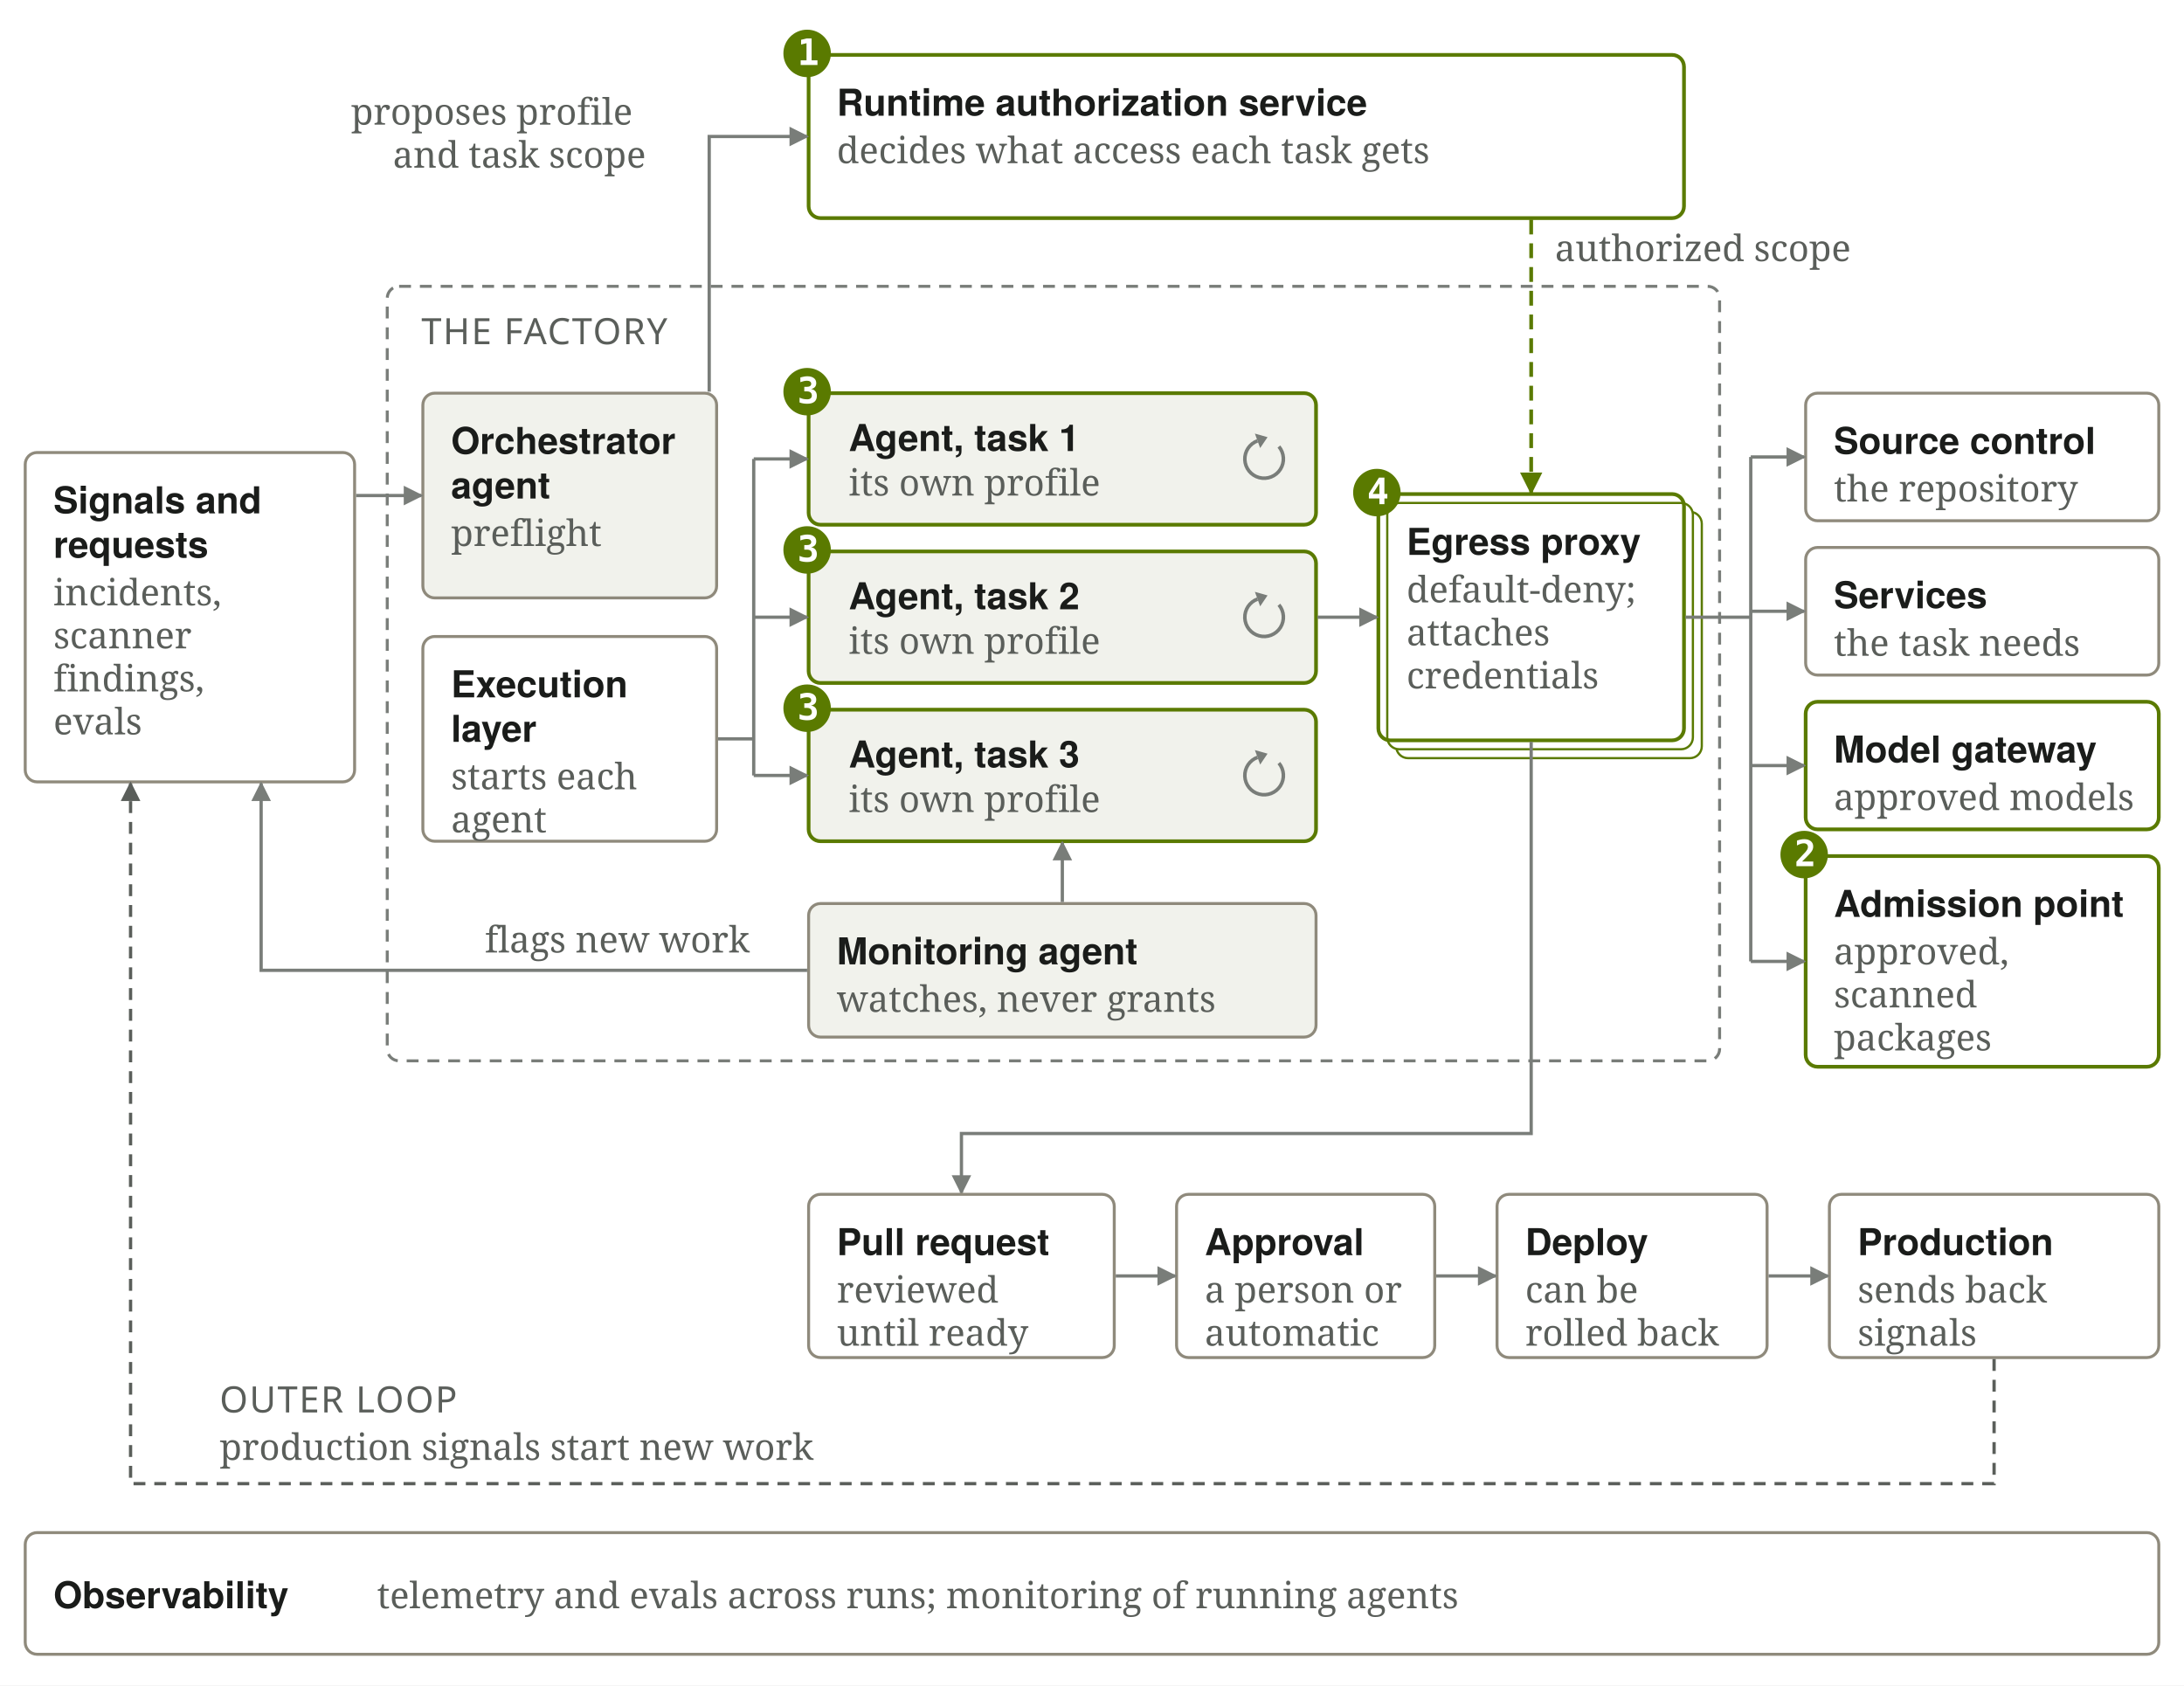
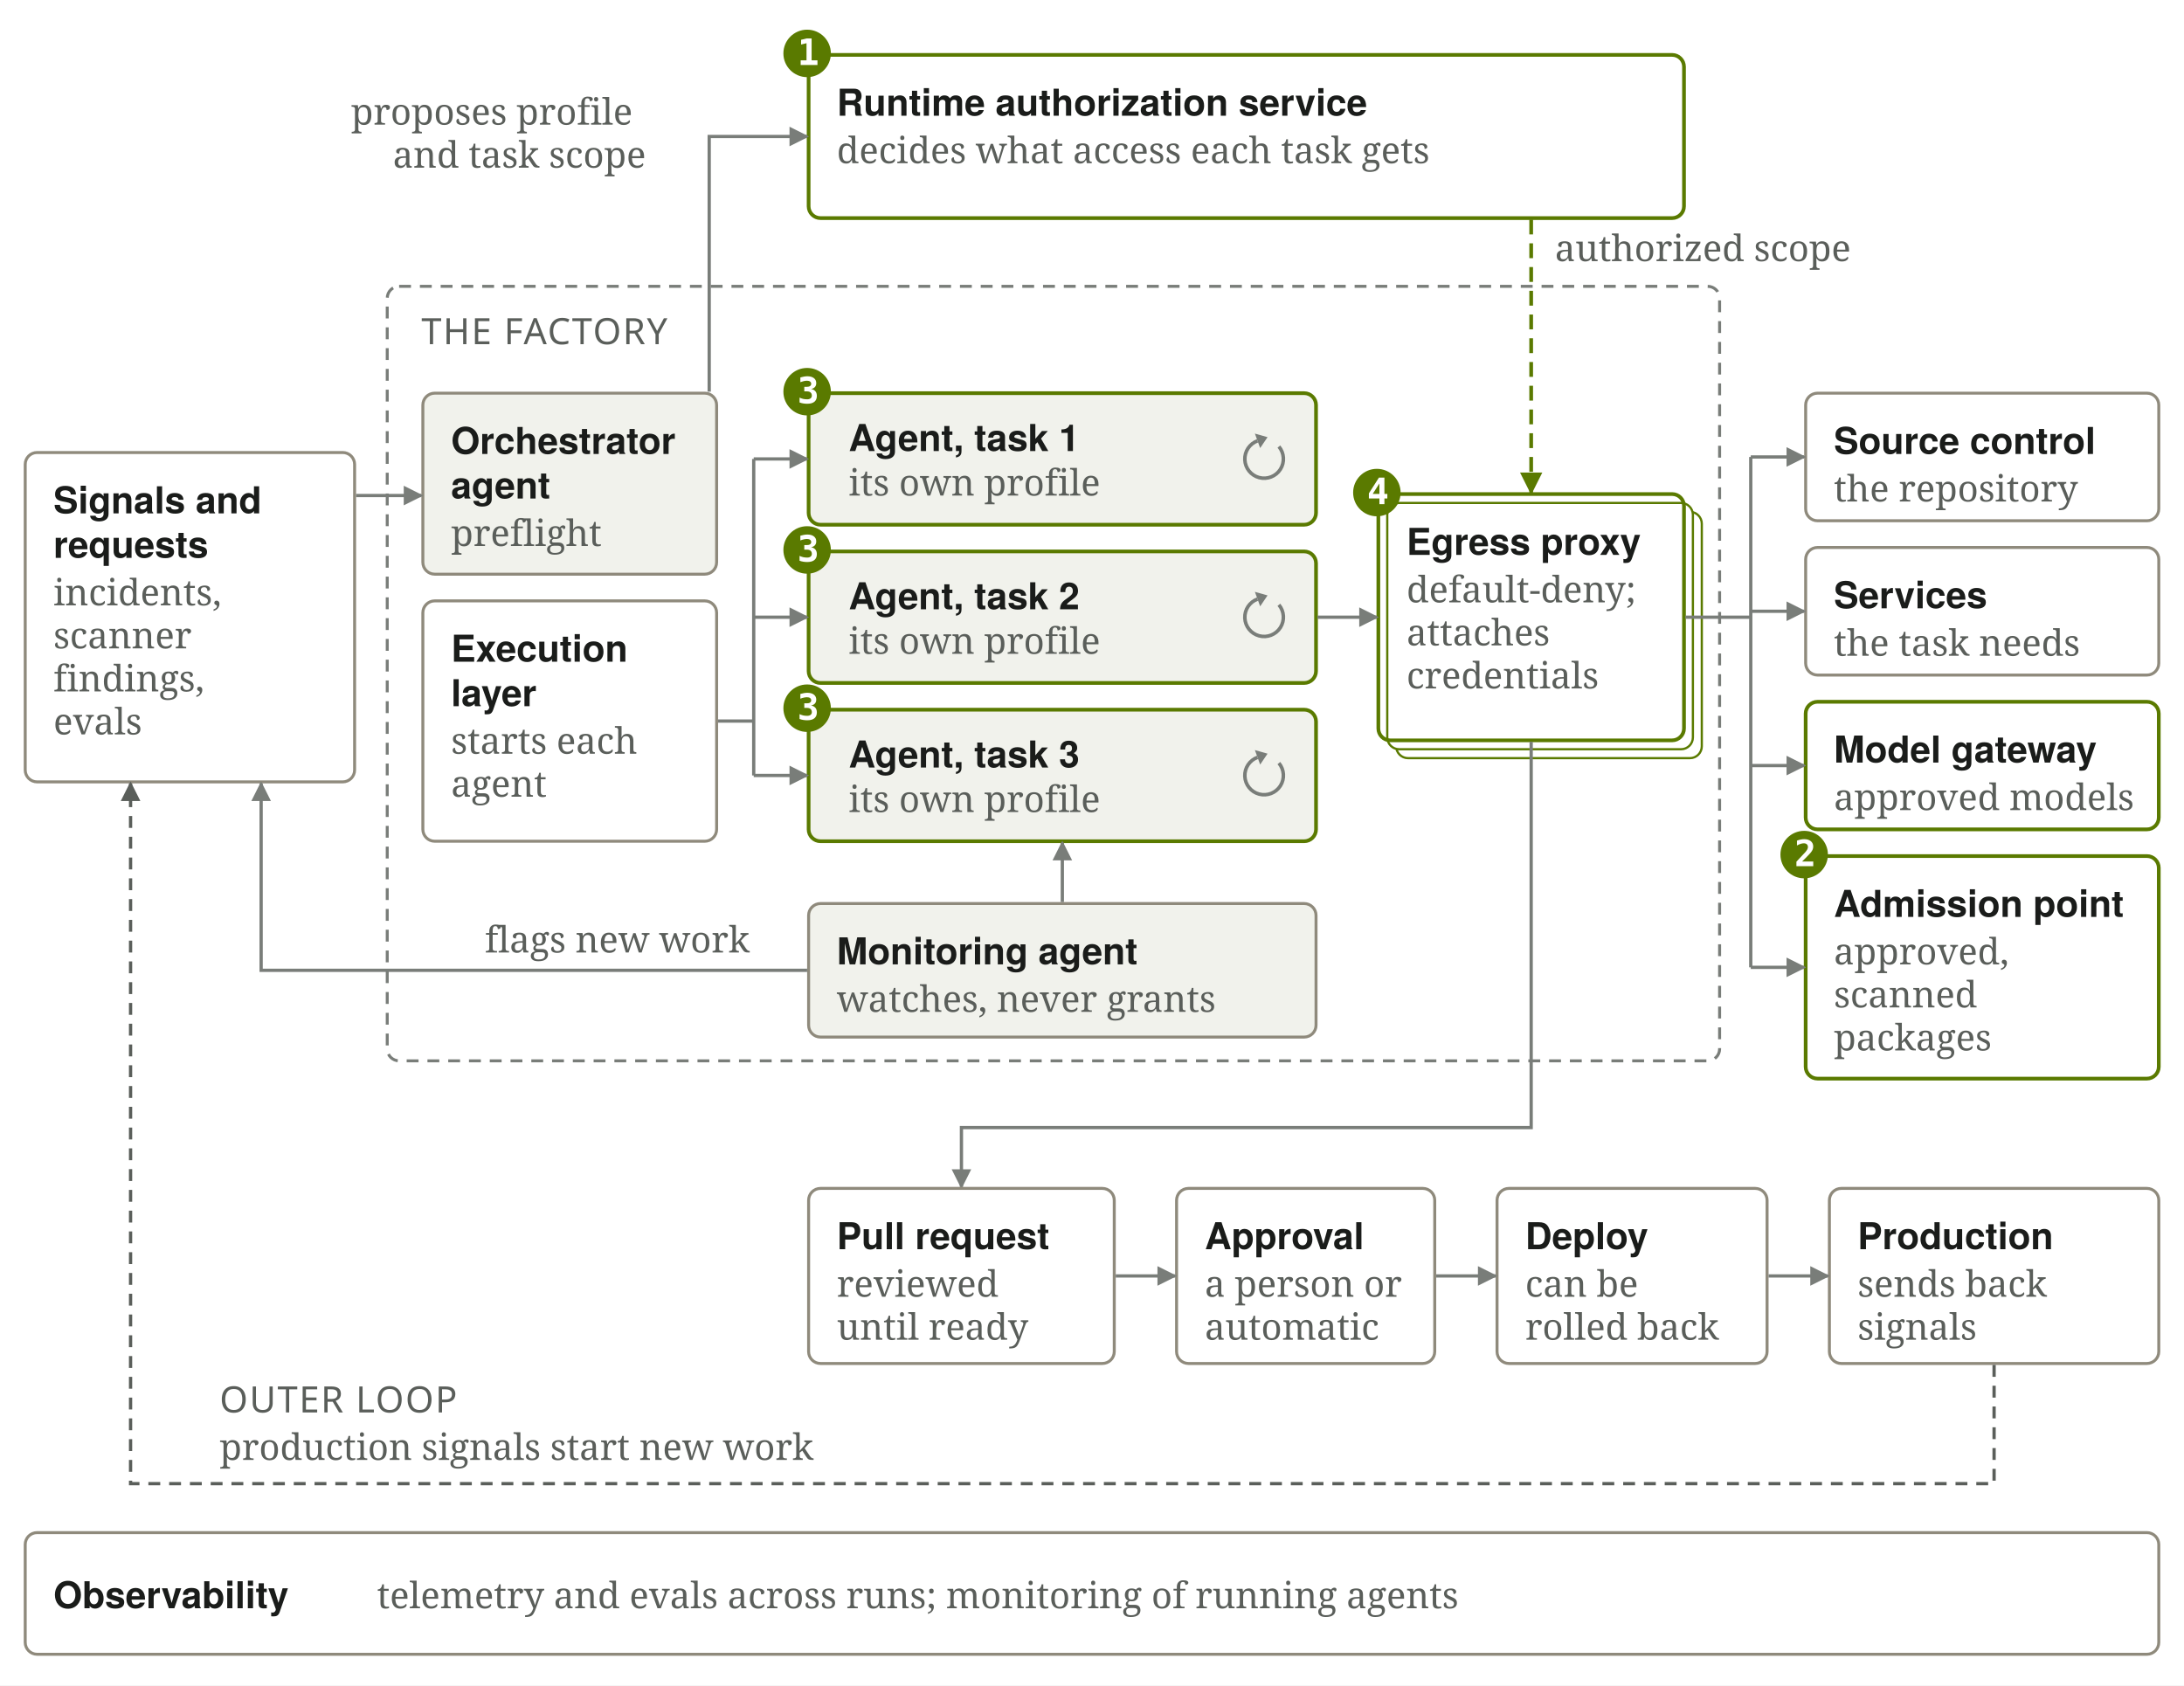
<svg xmlns="http://www.w3.org/2000/svg" viewBox="0 0 736 568" width="736" height="568" role="img" aria-labelledby="sf5-t sf5-d">
  <rect width="736" height="568" fill="#FFFFFF" />
  <defs>
    <marker id="sf5-a" viewBox="0 0 10 10" refX="9" refY="5" markerWidth="6" markerHeight="6" orient="auto-start-reverse">
      <path d="M0 0 L10 5 L0 10 z" fill="#797D79" />
    </marker>
    <marker id="sf5-g" viewBox="0 0 10 10" refX="9" refY="5" markerWidth="6" markerHeight="6" orient="auto-start-reverse">
      <path d="M0 0 L10 5 L0 10 z" fill="#5A7A00" />
    </marker>
    <marker id="sf5-s" viewBox="0 0 10 10" refX="9" refY="5" markerWidth="6" markerHeight="6" orient="auto-start-reverse">
      <path d="M0 0 L10 5 L0 10 z" fill="#5A5E5A" />
    </marker>
  </defs>
  <g transform="translate(8 8)">
    <rect x="264.5" y="10.5" width="295" height="55" rx="4" fill="none" stroke="#5A7A00" stroke-width="1.25" />
    <circle cx="264" cy="10" r="8" fill="#5A7A00" />
    <text x="260.7" y="13.9" font-family="'IBM Plex Mono',ui-monospace,'SF Mono',Menlo,Consolas,monospace" font-size="12.25" fill="#FFFFFF" font-weight="600">1</text>
    <text x="274" y="31" font-family="Figtree,'Avenir Next','Helvetica Neue',sans-serif" font-size="12.5" fill="#1A1C1A" font-weight="600">Runtime authorization service</text>
    <text x="274" y="47.0" font-family="'IBM Plex Serif',Charter,Georgia,serif" font-size="12.25" fill="#5A5E5A" font-weight="400">decides what access each task gets</text>
    <path d="M508 66 L508 158" fill="none" stroke="#5A7A00" stroke-width="1.25" stroke-dasharray="5 3" marker-end="url(#sf5-g)" />
    <text x="516.0" y="80" font-family="'IBM Plex Serif',Charter,Georgia,serif" font-size="12.25" fill="#5A5E5A" font-weight="400">authorized scope</text>
    <rect x="122.5" y="88.5" width="449" height="261" rx="4" fill="none" stroke="#797D79" stroke-width="1" stroke-dasharray="4 3" />
    <text x="134" y="108" font-family="'Chakra Petch','Avenir Next',sans-serif" font-size="12.25" fill="#5A5E5A" font-weight="500" letter-spacing="0.04em">THE FACTORY</text>
    <rect x="0.5" y="144.5" width="111" height="111" rx="4" fill="none" stroke="#8F8A7C" stroke-width="1" />
    <text x="10" y="165" font-family="Figtree,'Avenir Next','Helvetica Neue',sans-serif" font-size="12.5" fill="#1A1C1A" font-weight="600">Signals and</text>
    <text x="10" y="180" font-family="Figtree,'Avenir Next','Helvetica Neue',sans-serif" font-size="12.5" fill="#1A1C1A" font-weight="600">requests</text>
    <text x="10" y="196.0" font-family="'IBM Plex Serif',Charter,Georgia,serif" font-size="12.25" fill="#5A5E5A" font-weight="400">incidents,</text>
    <text x="10" y="210.5" font-family="'IBM Plex Serif',Charter,Georgia,serif" font-size="12.25" fill="#5A5E5A" font-weight="400">scanner</text>
    <text x="10" y="225.0" font-family="'IBM Plex Serif',Charter,Georgia,serif" font-size="12.25" fill="#5A5E5A" font-weight="400">findings,</text>
    <text x="10" y="239.5" font-family="'IBM Plex Serif',Charter,Georgia,serif" font-size="12.25" fill="#5A5E5A" font-weight="400">evals</text>
-     <rect x="134.5" y="124.5" width="99" height="69" rx="4" fill="#F1F2EC" stroke="#8F8A7C" stroke-width="1" />
+     <rect x="134.5" y="124.5" width="99" height="61" rx="4" fill="#F1F2EC" stroke="#8F8A7C" stroke-width="1" />
    <text x="144" y="145" font-family="Figtree,'Avenir Next','Helvetica Neue',sans-serif" font-size="12.5" fill="#1A1C1A" font-weight="600">Orchestrator</text>
    <text x="144" y="160" font-family="Figtree,'Avenir Next','Helvetica Neue',sans-serif" font-size="12.5" fill="#1A1C1A" font-weight="600">agent</text>
    <text x="144" y="176.0" font-family="'IBM Plex Serif',Charter,Georgia,serif" font-size="12.25" fill="#5A5E5A" font-weight="400">preflight</text>
-     <rect x="134.5" y="206.5" width="99" height="69" rx="4" fill="none" stroke="#8F8A7C" stroke-width="1" />
-     <text x="144" y="227" font-family="Figtree,'Avenir Next','Helvetica Neue',sans-serif" font-size="12.5" fill="#1A1C1A" font-weight="600">Execution</text>
-     <text x="144" y="242" font-family="Figtree,'Avenir Next','Helvetica Neue',sans-serif" font-size="12.5" fill="#1A1C1A" font-weight="600">layer</text>
-     <text x="144" y="258.0" font-family="'IBM Plex Serif',Charter,Georgia,serif" font-size="12.25" fill="#5A5E5A" font-weight="400">starts each</text>
-     <text x="144" y="272.5" font-family="'IBM Plex Serif',Charter,Georgia,serif" font-size="12.25" fill="#5A5E5A" font-weight="400">agent</text>
+     <rect x="134.5" y="194.5" width="99" height="81" rx="4" fill="none" stroke="#8F8A7C" stroke-width="1" />
+     <text x="144" y="215" font-family="Figtree,'Avenir Next','Helvetica Neue',sans-serif" font-size="12.5" fill="#1A1C1A" font-weight="600">Execution</text>
+     <text x="144" y="230" font-family="Figtree,'Avenir Next','Helvetica Neue',sans-serif" font-size="12.5" fill="#1A1C1A" font-weight="600">layer</text>
+     <text x="144" y="246.0" font-family="'IBM Plex Serif',Charter,Georgia,serif" font-size="12.25" fill="#5A5E5A" font-weight="400">starts each</text>
+     <text x="144" y="260.5" font-family="'IBM Plex Serif',Charter,Georgia,serif" font-size="12.25" fill="#5A5E5A" font-weight="400">agent</text>
    <path d="M112 159 L134 159" fill="none" stroke="#797D79" stroke-width="1.1" marker-end="url(#sf5-a)" />
    <path d="M231 124 L231 38 L264 38" fill="none" stroke="#797D79" stroke-width="1.1" marker-end="url(#sf5-a)" />
    <text x="110.3" y="34" font-family="'IBM Plex Serif',Charter,Georgia,serif" font-size="12.25" fill="#5A5E5A" font-weight="400">proposes profile</text>
    <text x="124.388" y="48.5" font-family="'IBM Plex Serif',Charter,Georgia,serif" font-size="12.25" fill="#5A5E5A" font-weight="400">and task scope</text>
    <rect x="264.5" y="124.5" width="171" height="44.333" rx="4" fill="#F1F2EC" stroke="#5A7A00" stroke-width="1.25" />
    <circle cx="264" cy="124.0" r="8" fill="#5A7A00" />
    <text x="260.7" y="127.9" font-family="'IBM Plex Mono',ui-monospace,'SF Mono',Menlo,Consolas,monospace" font-size="12.25" fill="#FFFFFF" font-weight="600">3</text>
    <text x="278" y="144.0" font-family="Figtree,'Avenir Next','Helvetica Neue',sans-serif" font-size="12.5" fill="#1A1C1A" font-weight="600">Agent, task 1</text>
    <text x="278" y="159.0" font-family="'IBM Plex Serif',Charter,Georgia,serif" font-size="12.25" fill="#5A5E5A" font-weight="400">its own profile</text>
    <path d="M422.98 142.49 A6.5 6.5 0 1 1 415.78 140.56" fill="none" stroke="#797D79" stroke-width="1.2" />
    <path d="M419.16 139.33 L416.67 143.00 L414.89 138.12 z" fill="#797D79" />
    <rect x="264.5" y="177.833" width="171" height="44.333" rx="4" fill="#F1F2EC" stroke="#5A7A00" stroke-width="1.25" />
    <circle cx="264" cy="177.333" r="8" fill="#5A7A00" />
    <text x="260.7" y="181.233" font-family="'IBM Plex Mono',ui-monospace,'SF Mono',Menlo,Consolas,monospace" font-size="12.25" fill="#FFFFFF" font-weight="600">3</text>
    <text x="278" y="197.333" font-family="Figtree,'Avenir Next','Helvetica Neue',sans-serif" font-size="12.5" fill="#1A1C1A" font-weight="600">Agent, task 2</text>
    <text x="278" y="212.333" font-family="'IBM Plex Serif',Charter,Georgia,serif" font-size="12.25" fill="#5A5E5A" font-weight="400">its own profile</text>
    <path d="M422.98 195.82 A6.5 6.5 0 1 1 415.78 193.89" fill="none" stroke="#797D79" stroke-width="1.2" />
    <path d="M419.16 192.66 L416.67 196.34 L414.89 191.45 z" fill="#797D79" />
    <rect x="264.5" y="231.167" width="171" height="44.333" rx="4" fill="#F1F2EC" stroke="#5A7A00" stroke-width="1.25" />
    <circle cx="264" cy="230.667" r="8" fill="#5A7A00" />
    <text x="260.7" y="234.567" font-family="'IBM Plex Mono',ui-monospace,'SF Mono',Menlo,Consolas,monospace" font-size="12.25" fill="#FFFFFF" font-weight="600">3</text>
    <text x="278" y="250.667" font-family="Figtree,'Avenir Next','Helvetica Neue',sans-serif" font-size="12.5" fill="#1A1C1A" font-weight="600">Agent, task 3</text>
    <text x="278" y="265.667" font-family="'IBM Plex Serif',Charter,Georgia,serif" font-size="12.25" fill="#5A5E5A" font-weight="400">its own profile</text>
    <path d="M422.98 249.16 A6.5 6.5 0 1 1 415.78 247.23" fill="none" stroke="#797D79" stroke-width="1.2" />
    <path d="M419.16 245.99 L416.67 249.67 L414.89 244.78 z" fill="#797D79" />
-     <path d="M234 241 L246 241" fill="none" stroke="#797D79" stroke-width="1.1" />
+     <path d="M234 235 L246 235" fill="none" stroke="#797D79" stroke-width="1.1" />
    <path d="M246 146.667 L246 253.333" fill="none" stroke="#797D79" stroke-width="1.1" />
    <path d="M246 146.667 L264 146.667" fill="none" stroke="#797D79" stroke-width="1.1" marker-end="url(#sf5-a)" />
    <path d="M246 200 L264 200" fill="none" stroke="#797D79" stroke-width="1.1" marker-end="url(#sf5-a)" />
    <path d="M246 253.333 L264 253.333" fill="none" stroke="#797D79" stroke-width="1.1" marker-end="url(#sf5-a)" />
    <rect x="462.5" y="164.5" width="103" height="83" rx="4" fill="#FFFFFF" stroke="#5A7A00" stroke-width="0.75" />
    <rect x="459.5" y="161.5" width="103" height="83" rx="4" fill="#FFFFFF" stroke="#5A7A00" stroke-width="0.75" />
    <rect x="456.5" y="158.5" width="103" height="83" rx="4" fill="none" stroke="#5A7A00" stroke-width="1.25" />
    <circle cx="456" cy="158" r="8" fill="#5A7A00" />
    <text x="452.7" y="161.9" font-family="'IBM Plex Mono',ui-monospace,'SF Mono',Menlo,Consolas,monospace" font-size="12.25" fill="#FFFFFF" font-weight="600">4</text>
    <text x="466" y="179" font-family="Figtree,'Avenir Next','Helvetica Neue',sans-serif" font-size="12.5" fill="#1A1C1A" font-weight="600">Egress proxy</text>
    <text x="466" y="195.0" font-family="'IBM Plex Serif',Charter,Georgia,serif" font-size="12.25" fill="#5A5E5A" font-weight="400">default-deny;</text>
    <text x="466" y="209.5" font-family="'IBM Plex Serif',Charter,Georgia,serif" font-size="12.25" fill="#5A5E5A" font-weight="400">attaches</text>
    <text x="466" y="224.0" font-family="'IBM Plex Serif',Charter,Georgia,serif" font-size="12.25" fill="#5A5E5A" font-weight="400">credentials</text>
    <path d="M436 200 L456 200" fill="none" stroke="#797D79" stroke-width="1.1" marker-end="url(#sf5-a)" />
    <rect x="600.5" y="124.5" width="119" height="43" rx="4" fill="none" stroke="#8F8A7C" stroke-width="1" />
    <text x="610" y="145" font-family="Figtree,'Avenir Next','Helvetica Neue',sans-serif" font-size="12.5" fill="#1A1C1A" font-weight="600">Source control</text>
    <text x="610" y="161.0" font-family="'IBM Plex Serif',Charter,Georgia,serif" font-size="12.25" fill="#5A5E5A" font-weight="400">the repository</text>
    <rect x="600.5" y="176.5" width="119" height="43" rx="4" fill="none" stroke="#8F8A7C" stroke-width="1" />
    <text x="610" y="197" font-family="Figtree,'Avenir Next','Helvetica Neue',sans-serif" font-size="12.5" fill="#1A1C1A" font-weight="600">Services</text>
    <text x="610" y="213.0" font-family="'IBM Plex Serif',Charter,Georgia,serif" font-size="12.25" fill="#5A5E5A" font-weight="400">the task needs</text>
    <rect x="600.5" y="228.5" width="119" height="43" rx="4" fill="none" stroke="#5A7A00" stroke-width="1.25" />
    <text x="610" y="249" font-family="Figtree,'Avenir Next','Helvetica Neue',sans-serif" font-size="12.5" fill="#1A1C1A" font-weight="600">Model gateway</text>
    <text x="610" y="265.0" font-family="'IBM Plex Serif',Charter,Georgia,serif" font-size="12.25" fill="#5A5E5A" font-weight="400">approved models</text>
-     <rect x="600.5" y="280.5" width="119" height="71" rx="4" fill="none" stroke="#5A7A00" stroke-width="1.25" />
+     <rect x="600.5" y="280.5" width="119" height="75" rx="4" fill="none" stroke="#5A7A00" stroke-width="1.25" />
    <circle cx="600" cy="280" r="8" fill="#5A7A00" />
    <text x="596.7" y="283.9" font-family="'IBM Plex Mono',ui-monospace,'SF Mono',Menlo,Consolas,monospace" font-size="12.25" fill="#FFFFFF" font-weight="600">2</text>
    <text x="610" y="301" font-family="Figtree,'Avenir Next','Helvetica Neue',sans-serif" font-size="12.5" fill="#1A1C1A" font-weight="600">Admission point</text>
    <text x="610" y="317.0" font-family="'IBM Plex Serif',Charter,Georgia,serif" font-size="12.25" fill="#5A5E5A" font-weight="400">approved,</text>
    <text x="610" y="331.5" font-family="'IBM Plex Serif',Charter,Georgia,serif" font-size="12.25" fill="#5A5E5A" font-weight="400">scanned</text>
    <text x="610" y="346.0" font-family="'IBM Plex Serif',Charter,Georgia,serif" font-size="12.25" fill="#5A5E5A" font-weight="400">packages</text>
    <path d="M560 200 L582 200" fill="none" stroke="#797D79" stroke-width="1.1" />
-     <path d="M582 146 L582 316" fill="none" stroke="#797D79" stroke-width="1.1" />
+     <path d="M582 146 L582 318" fill="none" stroke="#797D79" stroke-width="1.1" />
    <path d="M582 146 L600 146" fill="none" stroke="#797D79" stroke-width="1.1" marker-end="url(#sf5-a)" />
    <path d="M582 198 L600 198" fill="none" stroke="#797D79" stroke-width="1.1" marker-end="url(#sf5-a)" />
    <path d="M582 250 L600 250" fill="none" stroke="#797D79" stroke-width="1.1" marker-end="url(#sf5-a)" />
-     <path d="M582 316 L600 316" fill="none" stroke="#797D79" stroke-width="1.1" marker-end="url(#sf5-a)" />
+     <path d="M582 318 L600 318" fill="none" stroke="#797D79" stroke-width="1.1" marker-end="url(#sf5-a)" />
    <rect x="264.5" y="296.5" width="171" height="45" rx="4" fill="#F1F2EC" stroke="#8F8A7C" stroke-width="1" />
    <text x="274" y="317" font-family="Figtree,'Avenir Next','Helvetica Neue',sans-serif" font-size="12.5" fill="#1A1C1A" font-weight="600">Monitoring agent</text>
    <text x="274" y="333.0" font-family="'IBM Plex Serif',Charter,Georgia,serif" font-size="12.25" fill="#5A5E5A" font-weight="400">watches, never grants</text>
    <path d="M350 296 L350 276" fill="none" stroke="#797D79" stroke-width="1.1" marker-end="url(#sf5-a)" />
    <path d="M264 319 L80 319 L80 256" fill="none" stroke="#797D79" stroke-width="1.1" marker-end="url(#sf5-a)" />
    <text x="155.388" y="313.0" font-family="'IBM Plex Serif',Charter,Georgia,serif" font-size="12.25" fill="#5A5E5A" font-weight="400">flags new work</text>
-     <path d="M508 242 L508 374 L316 374 L316 394" fill="none" stroke="#797D79" stroke-width="1.1" marker-end="url(#sf5-a)" />
-     <rect x="264.5" y="394.5" width="103" height="55" rx="4" fill="none" stroke="#8F8A7C" stroke-width="1" />
-     <text x="274" y="415" font-family="Figtree,'Avenir Next','Helvetica Neue',sans-serif" font-size="12.5" fill="#1A1C1A" font-weight="600">Pull request</text>
-     <text x="274" y="431.0" font-family="'IBM Plex Serif',Charter,Georgia,serif" font-size="12.25" fill="#5A5E5A" font-weight="400">reviewed</text>
-     <text x="274" y="445.5" font-family="'IBM Plex Serif',Charter,Georgia,serif" font-size="12.25" fill="#5A5E5A" font-weight="400">until ready</text>
-     <rect x="388.5" y="394.5" width="87" height="55" rx="4" fill="none" stroke="#8F8A7C" stroke-width="1" />
-     <text x="398" y="415" font-family="Figtree,'Avenir Next','Helvetica Neue',sans-serif" font-size="12.5" fill="#1A1C1A" font-weight="600">Approval</text>
-     <text x="398" y="431.0" font-family="'IBM Plex Serif',Charter,Georgia,serif" font-size="12.25" fill="#5A5E5A" font-weight="400">a person or</text>
-     <text x="398" y="445.5" font-family="'IBM Plex Serif',Charter,Georgia,serif" font-size="12.25" fill="#5A5E5A" font-weight="400">automatic</text>
-     <rect x="496.5" y="394.5" width="91" height="55" rx="4" fill="none" stroke="#8F8A7C" stroke-width="1" />
-     <text x="506" y="415" font-family="Figtree,'Avenir Next','Helvetica Neue',sans-serif" font-size="12.5" fill="#1A1C1A" font-weight="600">Deploy</text>
-     <text x="506" y="431.0" font-family="'IBM Plex Serif',Charter,Georgia,serif" font-size="12.25" fill="#5A5E5A" font-weight="400">can be</text>
-     <text x="506" y="445.5" font-family="'IBM Plex Serif',Charter,Georgia,serif" font-size="12.25" fill="#5A5E5A" font-weight="400">rolled back</text>
-     <rect x="608.5" y="394.5" width="111" height="55" rx="4" fill="none" stroke="#8F8A7C" stroke-width="1" />
-     <text x="618" y="415" font-family="Figtree,'Avenir Next','Helvetica Neue',sans-serif" font-size="12.5" fill="#1A1C1A" font-weight="600">Production</text>
-     <text x="618" y="431.0" font-family="'IBM Plex Serif',Charter,Georgia,serif" font-size="12.25" fill="#5A5E5A" font-weight="400">sends back</text>
-     <text x="618" y="445.5" font-family="'IBM Plex Serif',Charter,Georgia,serif" font-size="12.25" fill="#5A5E5A" font-weight="400">signals</text>
+     <path d="M508 242 L508 372 L316 372 L316 392" fill="none" stroke="#797D79" stroke-width="1.1" marker-end="url(#sf5-a)" />
+     <rect x="264.5" y="392.5" width="103" height="59" rx="4" fill="none" stroke="#8F8A7C" stroke-width="1" />
+     <text x="274" y="413" font-family="Figtree,'Avenir Next','Helvetica Neue',sans-serif" font-size="12.5" fill="#1A1C1A" font-weight="600">Pull request</text>
+     <text x="274" y="429.0" font-family="'IBM Plex Serif',Charter,Georgia,serif" font-size="12.25" fill="#5A5E5A" font-weight="400">reviewed</text>
+     <text x="274" y="443.5" font-family="'IBM Plex Serif',Charter,Georgia,serif" font-size="12.25" fill="#5A5E5A" font-weight="400">until ready</text>
+     <rect x="388.5" y="392.5" width="87" height="59" rx="4" fill="none" stroke="#8F8A7C" stroke-width="1" />
+     <text x="398" y="413" font-family="Figtree,'Avenir Next','Helvetica Neue',sans-serif" font-size="12.5" fill="#1A1C1A" font-weight="600">Approval</text>
+     <text x="398" y="429.0" font-family="'IBM Plex Serif',Charter,Georgia,serif" font-size="12.25" fill="#5A5E5A" font-weight="400">a person or</text>
+     <text x="398" y="443.5" font-family="'IBM Plex Serif',Charter,Georgia,serif" font-size="12.25" fill="#5A5E5A" font-weight="400">automatic</text>
+     <rect x="496.5" y="392.5" width="91" height="59" rx="4" fill="none" stroke="#8F8A7C" stroke-width="1" />
+     <text x="506" y="413" font-family="Figtree,'Avenir Next','Helvetica Neue',sans-serif" font-size="12.5" fill="#1A1C1A" font-weight="600">Deploy</text>
+     <text x="506" y="429.0" font-family="'IBM Plex Serif',Charter,Georgia,serif" font-size="12.25" fill="#5A5E5A" font-weight="400">can be</text>
+     <text x="506" y="443.5" font-family="'IBM Plex Serif',Charter,Georgia,serif" font-size="12.25" fill="#5A5E5A" font-weight="400">rolled back</text>
+     <rect x="608.5" y="392.5" width="111" height="59" rx="4" fill="none" stroke="#8F8A7C" stroke-width="1" />
+     <text x="618" y="413" font-family="Figtree,'Avenir Next','Helvetica Neue',sans-serif" font-size="12.5" fill="#1A1C1A" font-weight="600">Production</text>
+     <text x="618" y="429.0" font-family="'IBM Plex Serif',Charter,Georgia,serif" font-size="12.25" fill="#5A5E5A" font-weight="400">sends back</text>
+     <text x="618" y="443.5" font-family="'IBM Plex Serif',Charter,Georgia,serif" font-size="12.25" fill="#5A5E5A" font-weight="400">signals</text>
    <path d="M368 422 L388 422" fill="none" stroke="#797D79" stroke-width="1.1" marker-end="url(#sf5-a)" />
    <path d="M476 422 L496 422" fill="none" stroke="#797D79" stroke-width="1.1" marker-end="url(#sf5-a)" />
    <path d="M588 422 L608 422" fill="none" stroke="#797D79" stroke-width="1.1" marker-end="url(#sf5-a)" />
-     <path d="M664 450 L664 492 L36 492 L36 256" fill="none" stroke="#5A5E5A" stroke-width="1.1" stroke-dasharray="4 3" marker-end="url(#sf5-s)" />
+     <path d="M664 452 L664 492 L36 492 L36 256" fill="none" stroke="#5A5E5A" stroke-width="1.1" stroke-dasharray="4 3" marker-end="url(#sf5-s)" />
    <text x="66" y="468" font-family="'Chakra Petch','Avenir Next',sans-serif" font-size="12.25" fill="#5A5E5A" font-weight="500" letter-spacing="0.04em">OUTER LOOP</text>
    <text x="66" y="484" font-family="'IBM Plex Serif',Charter,Georgia,serif" font-size="12.25" fill="#5A5E5A" font-weight="400">production signals start new work</text>
    <rect x="0.5" y="508.5" width="719" height="41" rx="4" fill="none" stroke="#8F8A7C" stroke-width="1" />
    <text x="10" y="534" font-family="Figtree,'Avenir Next','Helvetica Neue',sans-serif" font-size="12.5" fill="#1A1C1A" font-weight="600">Observability</text>
    <text x="119.062" y="534" font-family="'IBM Plex Serif',Charter,Georgia,serif" font-size="12.25" fill="#5A5E5A" font-weight="400">telemetry and evals across runs; monitoring of running agents</text>
  </g>
</svg>
